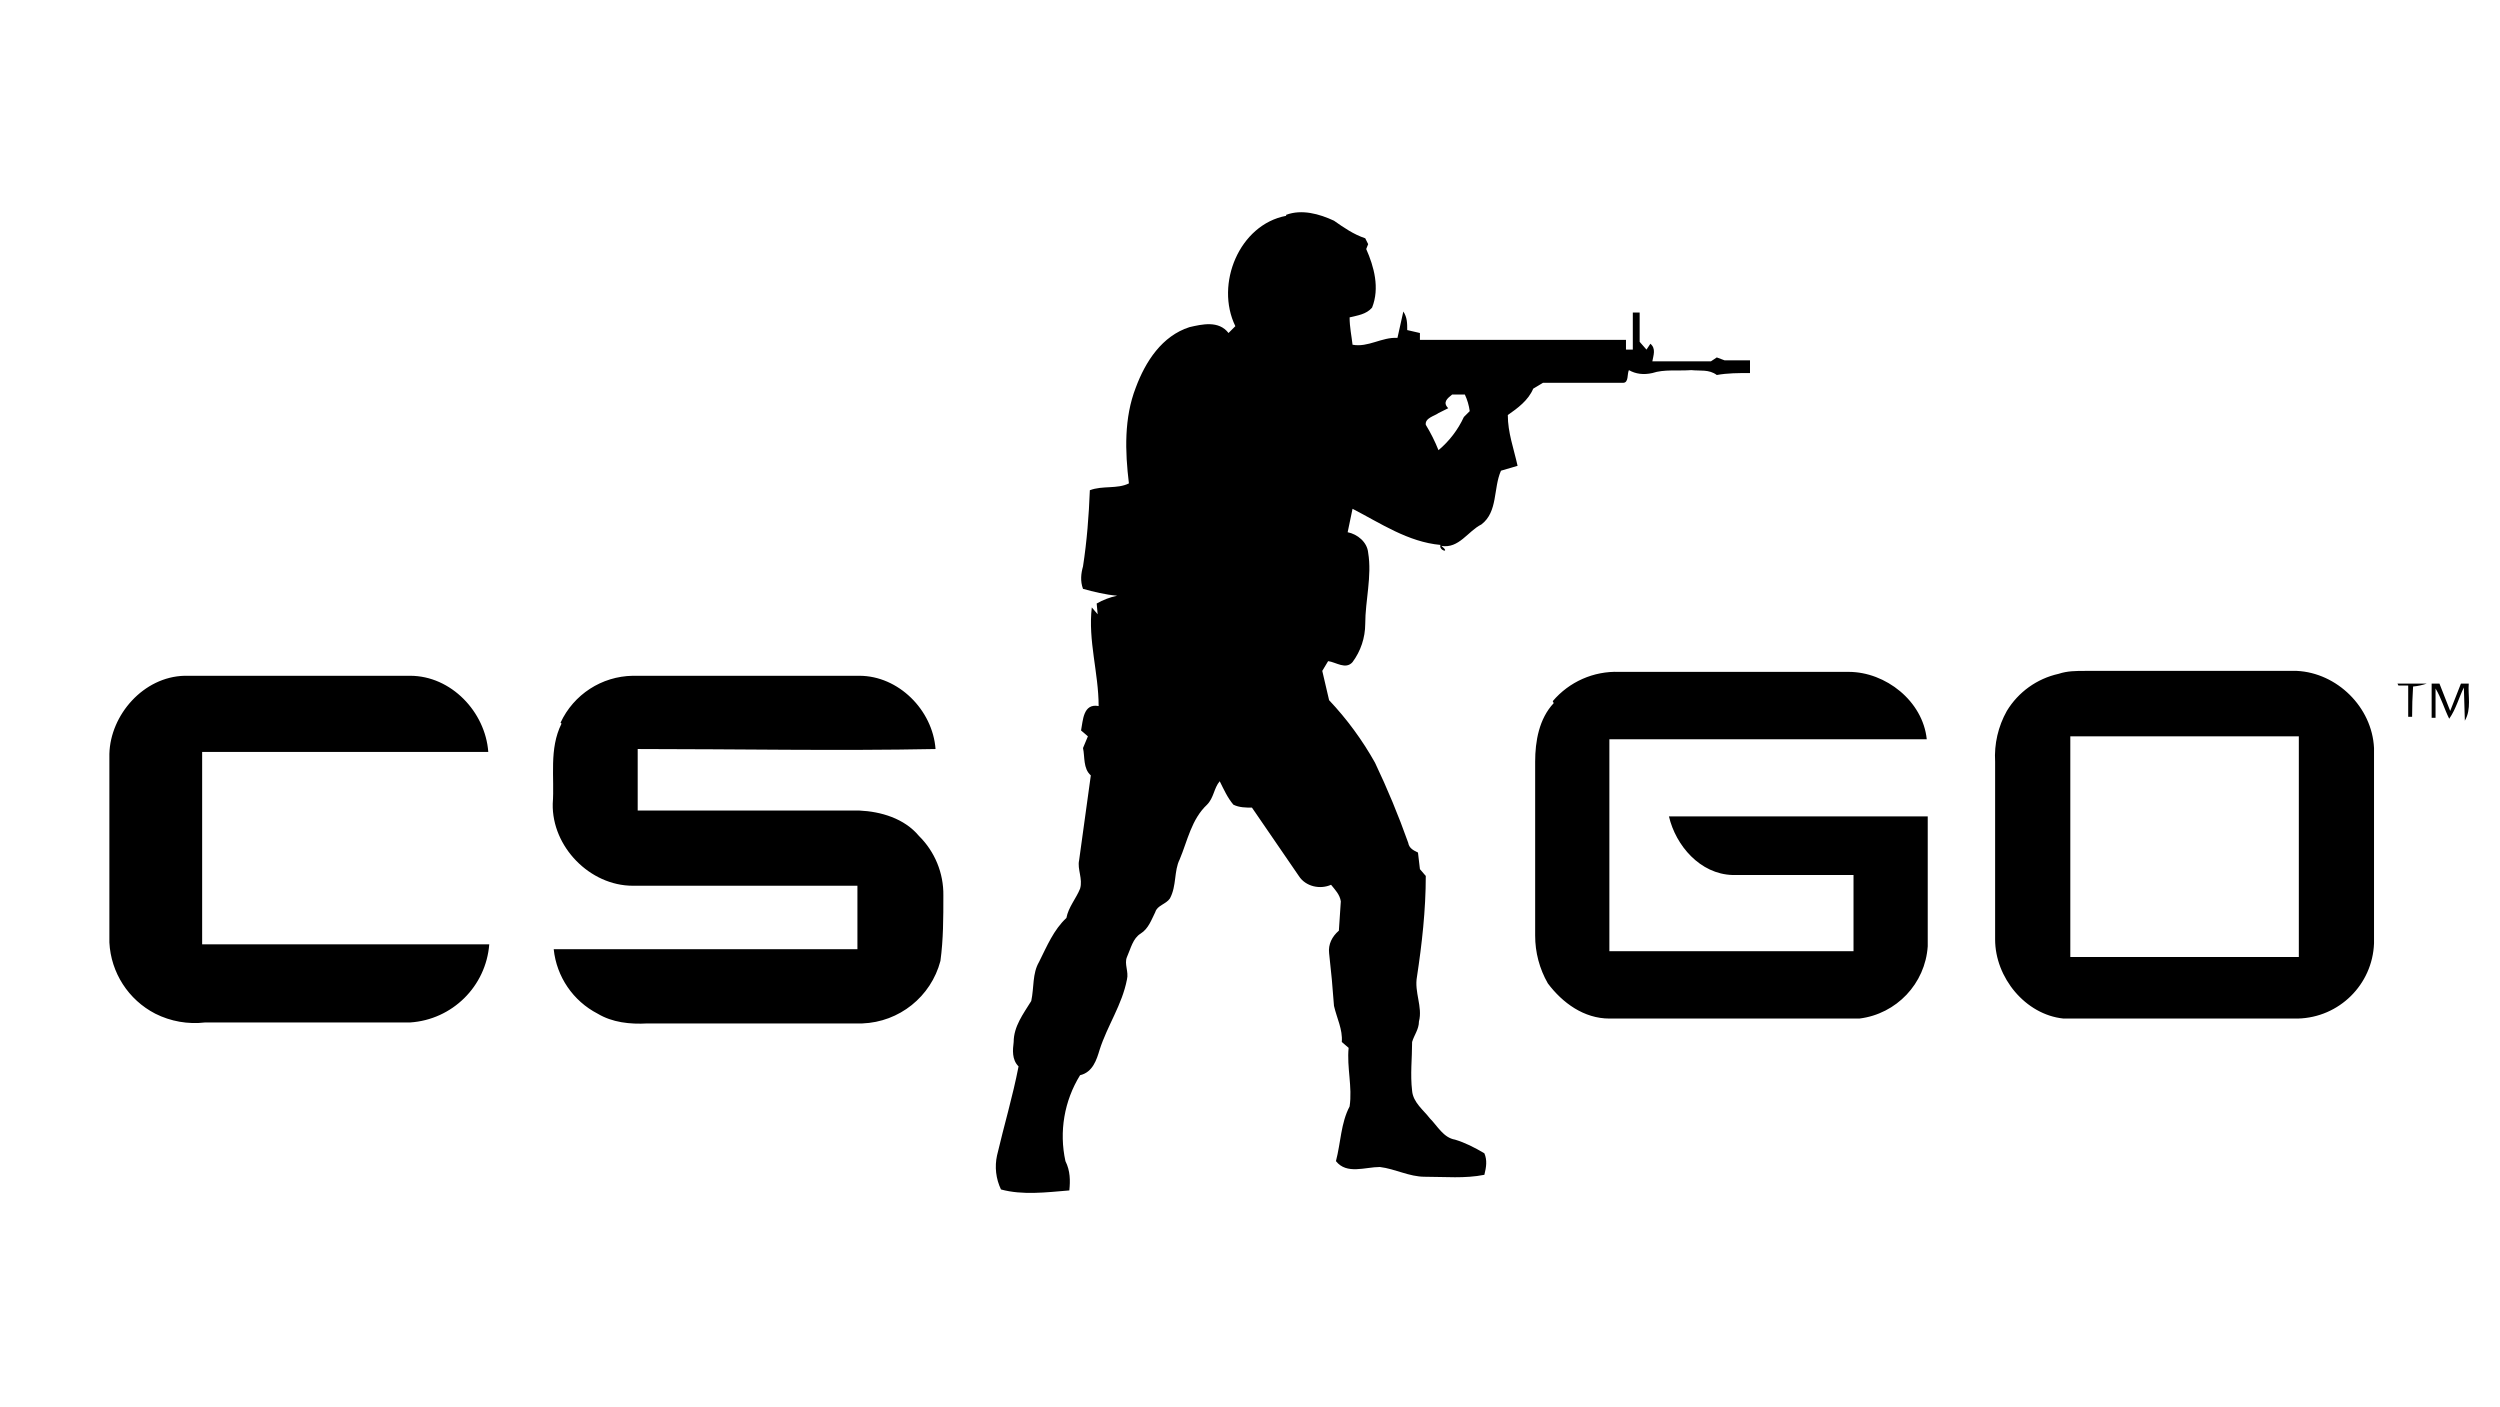
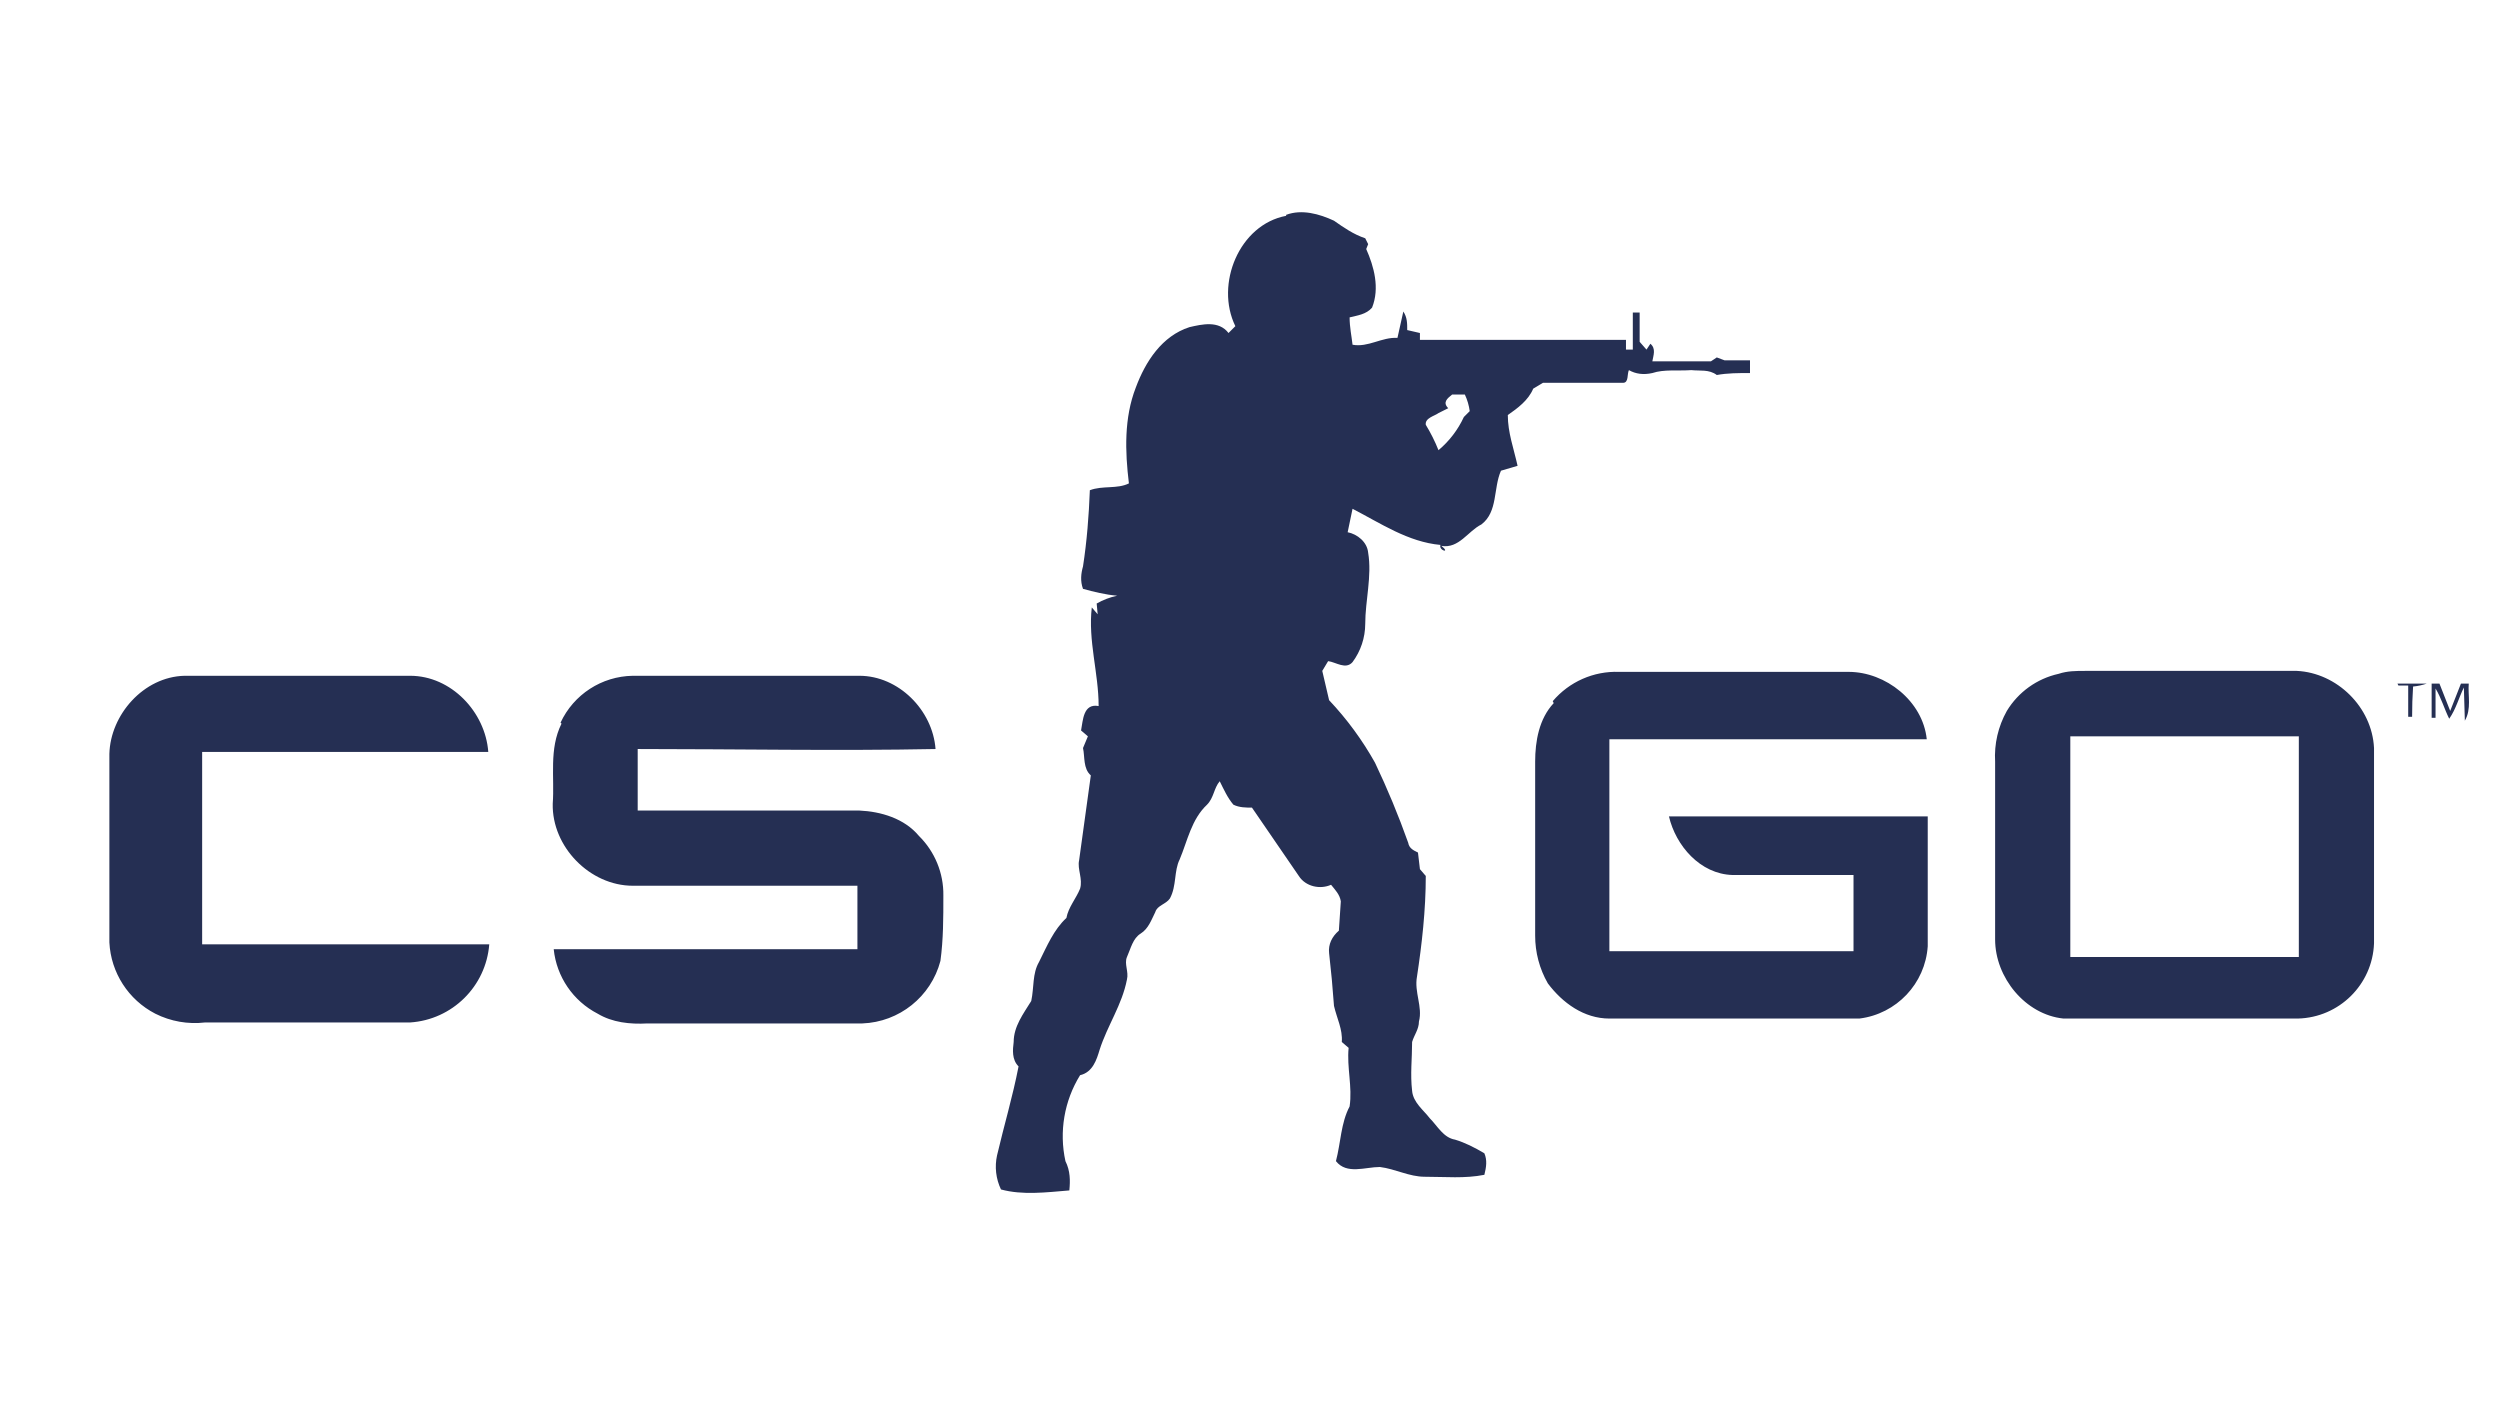
- <svg viewBox="0 0 256 144" class="svgthemed">
+ <svg viewBox="0 0 256 144" fill="#252f53" style="background:#eca72b">
  <path d="M131.7 22c1.6-.6 3.4-.1 4.9.6 1 .7 2 1.4 3.2 1.8l.3.6-.2.5c.8 1.8 1.4 4 .6 6-.6.7-1.5.8-2.3 1 0 1 .2 1.9.3 2.8 1.6.3 3-.8 4.6-.7l.6-2.7c.4.6.4 1.2.4 1.9l1.3.3v.7h21.1v1h.7V32h.7v3l.7.8.4-.6c.6.5.3 1.2.2 1.8h6l.6-.4.8.3h2.6v1.3c-1.2 0-2.3 0-3.4.2-.8-.6-1.7-.4-2.6-.5-1.4.1-2.8-.1-4 .3-.9.2-1.7.1-2.4-.3-.2.4 0 1.3-.6 1.3H158l-1 .6c-.5 1.2-1.6 2-2.6 2.7 0 1.8.6 3.4 1 5.2l-1.7.5c-.8 1.8-.3 4.2-2 5.5-1.4.7-2.3 2.5-4.1 2.2 1 .8-.3.5-.1-.1-3.3-.3-6.1-2.2-9-3.7l-.5 2.4c1 .2 2 1 2.1 2.1.4 2.4-.3 4.9-.3 7.3a6.6 6.6 0 0 1-1.3 3.9c-.7.8-1.7 0-2.5-.1l-.6 1 .7 3a32.3 32.3 0 0 1 4.7 6.4 85.8 85.8 0 0 1 3.4 8.2c.1.6.6.8 1 1l.2 1.7.6.7c0 3.5-.4 7-.9 10.3-.3 1.6.6 3.1.2 4.6 0 .8-.5 1.4-.7 2.1 0 1.7-.2 3.3 0 5 .1 1.2 1.2 2 1.8 2.8.8.8 1.4 2 2.6 2.2 1 .3 2 .8 3 1.4.3.7.2 1.4 0 2.2-2 .4-4 .2-6.1.2-1.6 0-3-.8-4.6-1-1.5 0-3.4.8-4.5-.6.5-1.9.5-3.9 1.4-5.6.3-2-.3-4-.1-6l-.7-.6c.1-1.3-.5-2.4-.8-3.7a124 124 0 0 0-.5-5.4c-.1-.9.3-1.7 1-2.3l.2-3c-.1-.7-.6-1.2-1-1.7-1.1.5-2.6.2-3.3-.9l-4.8-7c-.6 0-1.3 0-1.9-.3-.6-.7-1-1.6-1.4-2.4-.6.7-.6 1.7-1.3 2.4-1.6 1.5-2 3.7-2.8 5.6-.6 1.2-.3 2.7-1 4-.4.6-1.3.7-1.5 1.4-.4.8-.7 1.7-1.5 2.2-.8.5-1 1.5-1.4 2.4-.3.7.2 1.5 0 2.3-.5 2.6-2 4.7-2.8 7.2-.3 1-.7 2.3-2 2.6a11.9 11.9 0 0 0-1.5 8.8c.5 1 .5 2 .4 3-2.4.2-4.8.5-7-.1a5.4 5.4 0 0 1-.4-3.5c.7-3 1.6-6 2.2-9.1-.7-.7-.6-1.7-.5-2.5 0-1.6 1-2.9 1.8-4.2.3-1.4.1-2.8.8-4 .8-1.6 1.5-3.3 2.8-4.5.2-1.1 1-2 1.4-3 .3-1-.3-2-.1-2.9l1.2-8.7c-.8-.7-.6-1.9-.8-2.8l.5-1.2-.7-.6c.2-1 .2-2.8 1.8-2.5 0-3.4-1.1-6.7-.7-10.1l.6.7-.1-1.1a7.3 7.3 0 0 1 2.1-.8c-1.2-.1-2.4-.4-3.5-.7-.3-.8-.2-1.6 0-2.3.4-2.6.6-5.2.7-7.8 1.3-.5 2.8-.1 4-.7-.4-3.3-.5-6.7.7-9.8 1-2.7 2.7-5.3 5.5-6.2 1.3-.3 3-.7 4 .6l.7-.7c-2.1-4.3.4-10.4 5.2-11.3m17 18.3c-.5.4-1 .8-.4 1.4l-1 .5c-.4.3-1.4.5-1.3 1.2a17 17 0 0 1 1.3 2.6 9.8 9.8 0 0 0 2.6-3.4l.6-.6a5.8 5.8 0 0 0-.5-1.7h-1.2z" />
  <path d="M159 71.8a8.5 8.5 0 0 1 6.8-3h23.5c3.8 0 7.6 3 8 6.9h-32.5v21.7h25v-7.8h-12.4c-3.3-.1-5.8-3-6.5-6h26.5v13.3a8 8 0 0 1-7 7.4h-25.6c-2.6 0-4.8-1.6-6.3-3.6a9.8 9.8 0 0 1-1.3-4.9V78c0-2.1.4-4.4 1.9-6zm51.8-2.8c.9-.3 1.8-.3 2.7-.3h21.7c4.1.2 7.7 3.7 7.9 7.9v20a8 8 0 0 1-7.8 7.7h-24c-3.9-.4-7-4.2-7-8.1V78a9.5 9.5 0 0 1 1.2-5.2 8.3 8.3 0 0 1 5.3-3.8m1.2 6.4V98h23.4V75.4H212zM11.2 77.2c.1-4 3.5-7.9 7.7-8H42c4.2 0 7.7 3.7 8 7.8H20.7v19.7h29.4a8.7 8.7 0 0 1-8.1 8H21a9 9 0 0 1-5.1-.9 8.7 8.7 0 0 1-4.7-7.3V77.3zM57.4 74a8.3 8.3 0 0 1 7.4-4.8H88c4 0 7.5 3.5 7.8 7.5-10.1.2-20.3 0-30.5 0V83H88c2.2.1 4.6.8 6.1 2.6a8.4 8.4 0 0 1 2.5 6.1c0 2.3 0 4.5-.3 6.7a8.6 8.6 0 0 1-8 6.4h-22c-1.8.1-3.6-.1-5.1-1a8.4 8.4 0 0 1-4.5-6.6h31.1v-6.5h-23c-4.4 0-8.3-4-8.2-8.4.2-2.7-.4-5.6.9-8.2zm188.1-4h3a5.9 5.9 0 0 1-1.4.3 45.4 45.4 0 0 0-.1 3.1h-.4v-3.2h-1zm3.5 0h.8l1.1 2.8L252 70h.8c-.1 1.2.3 2.6-.4 3.8l-.1-3.4c-.5 1-.8 2.2-1.5 3.2-.5-1-.8-2.1-1.4-3.1v3h-.4V70z" />
</svg>
